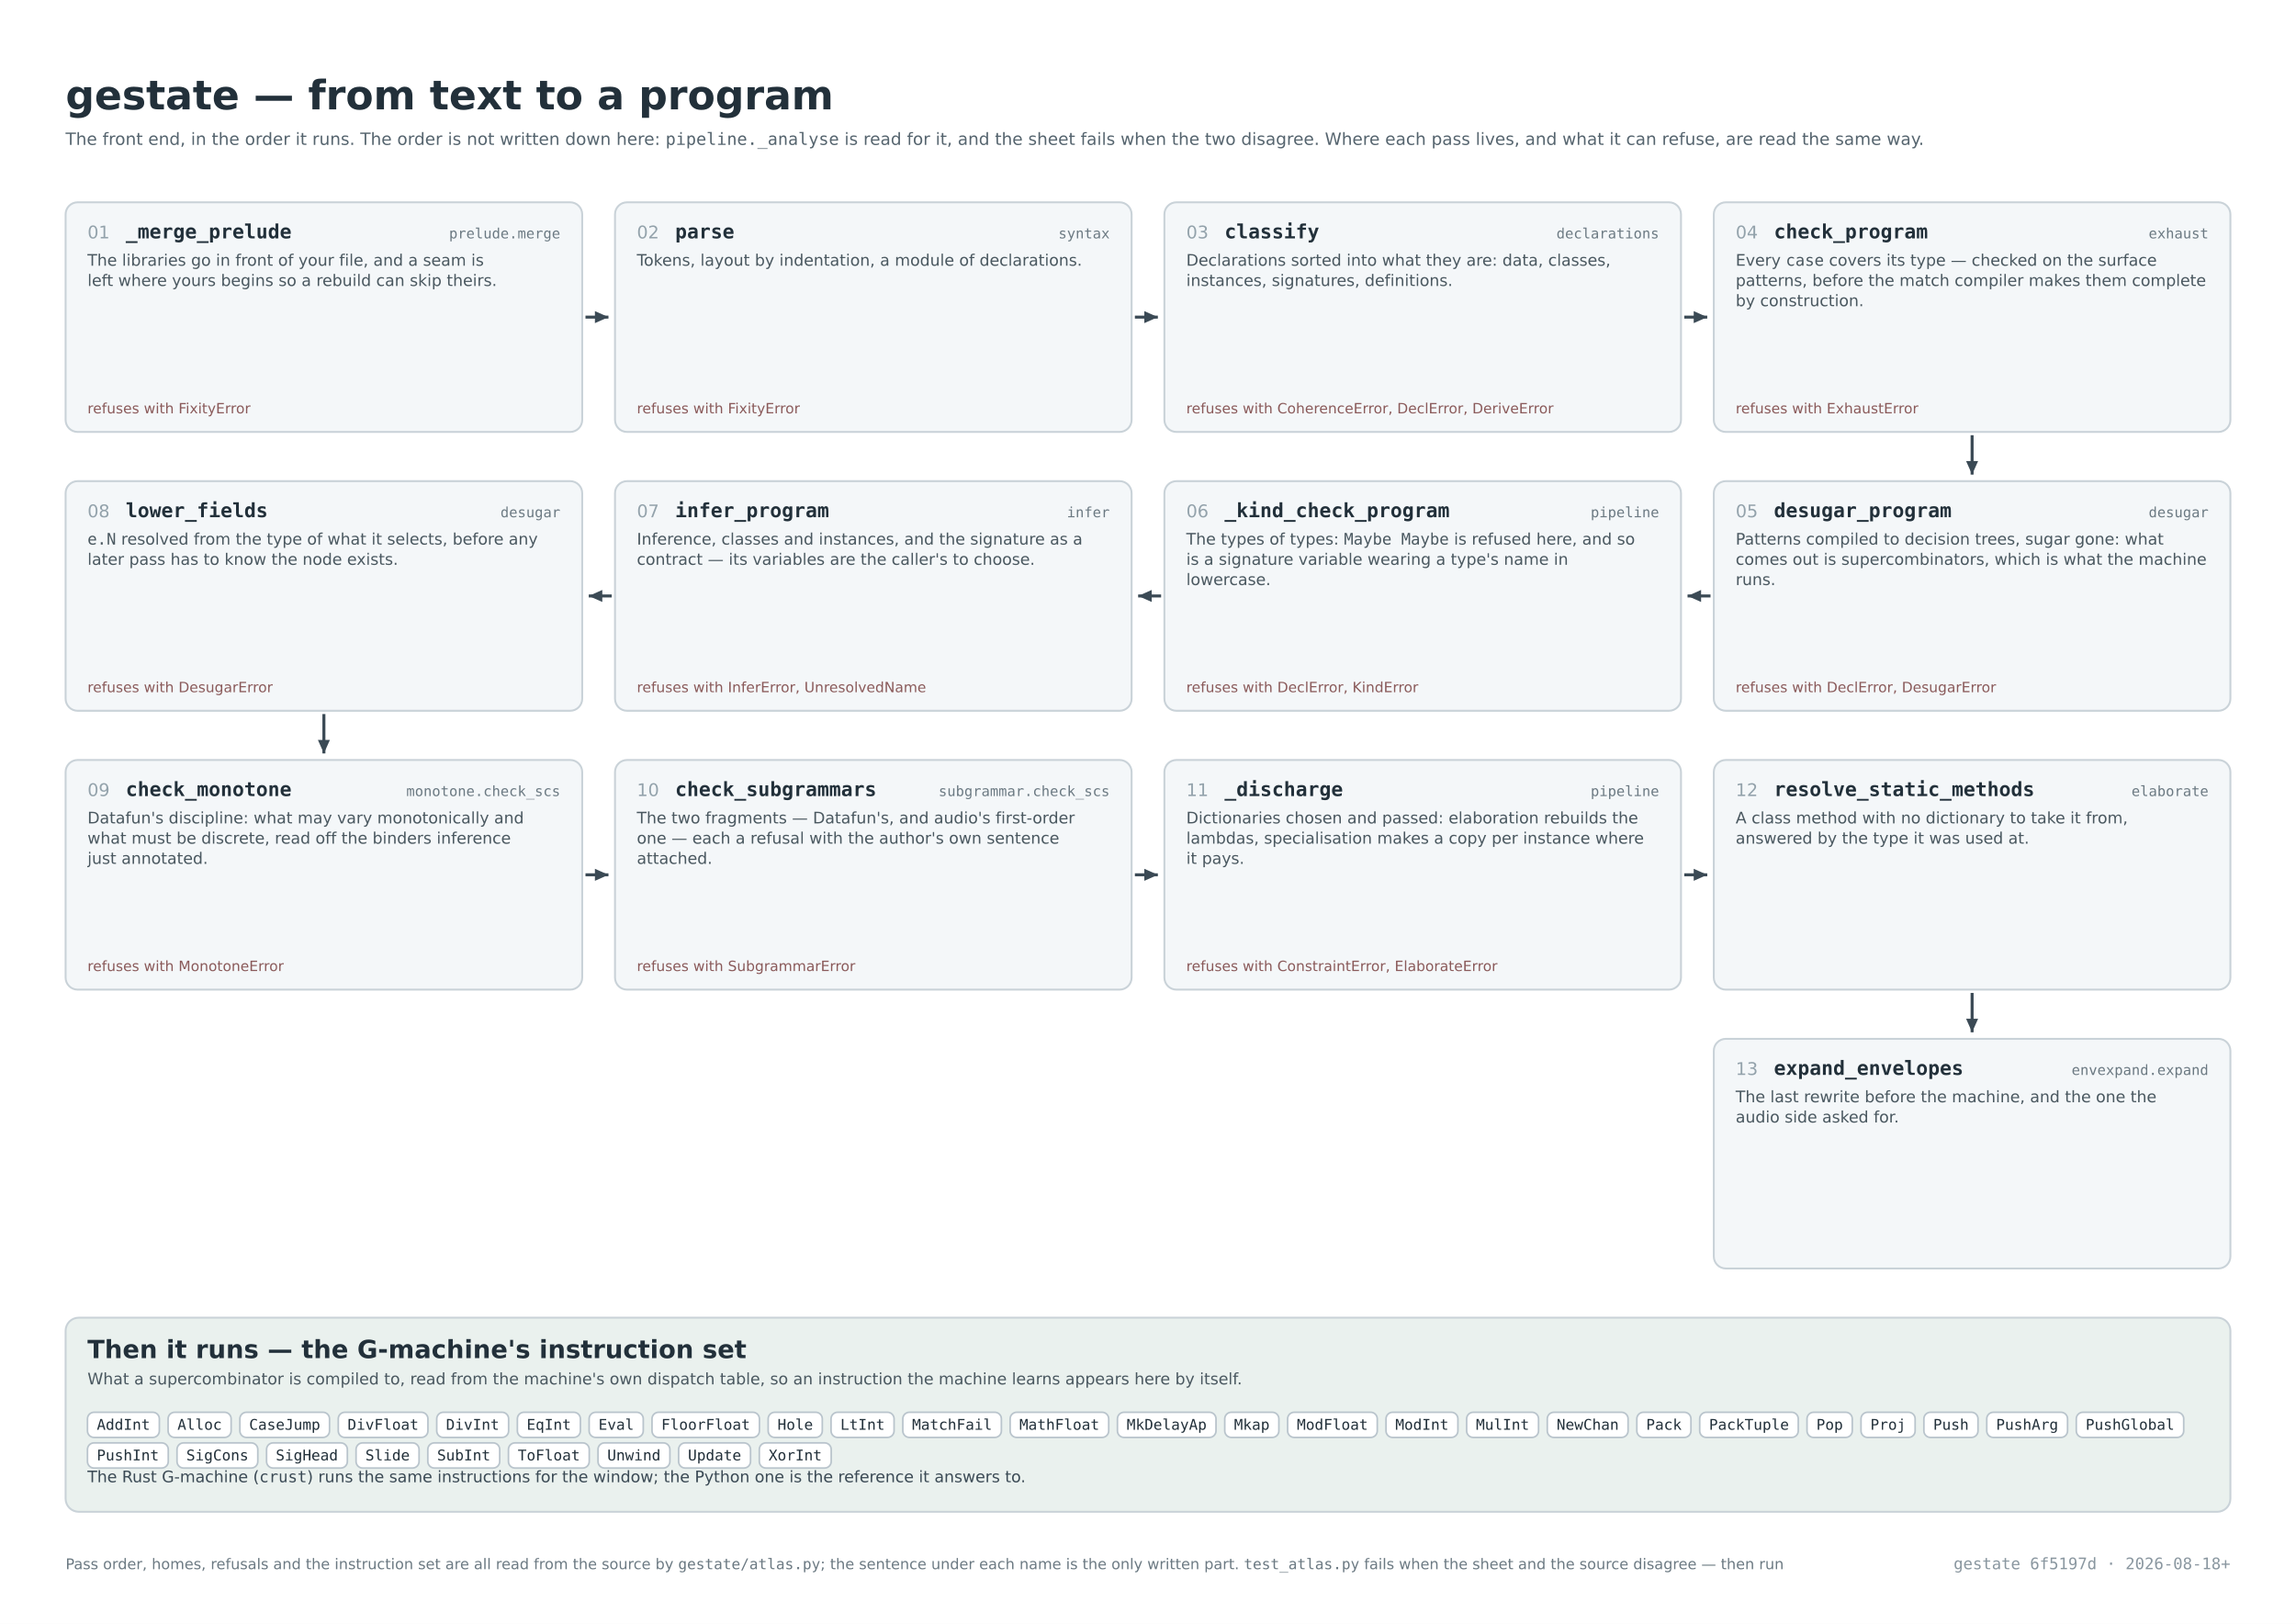
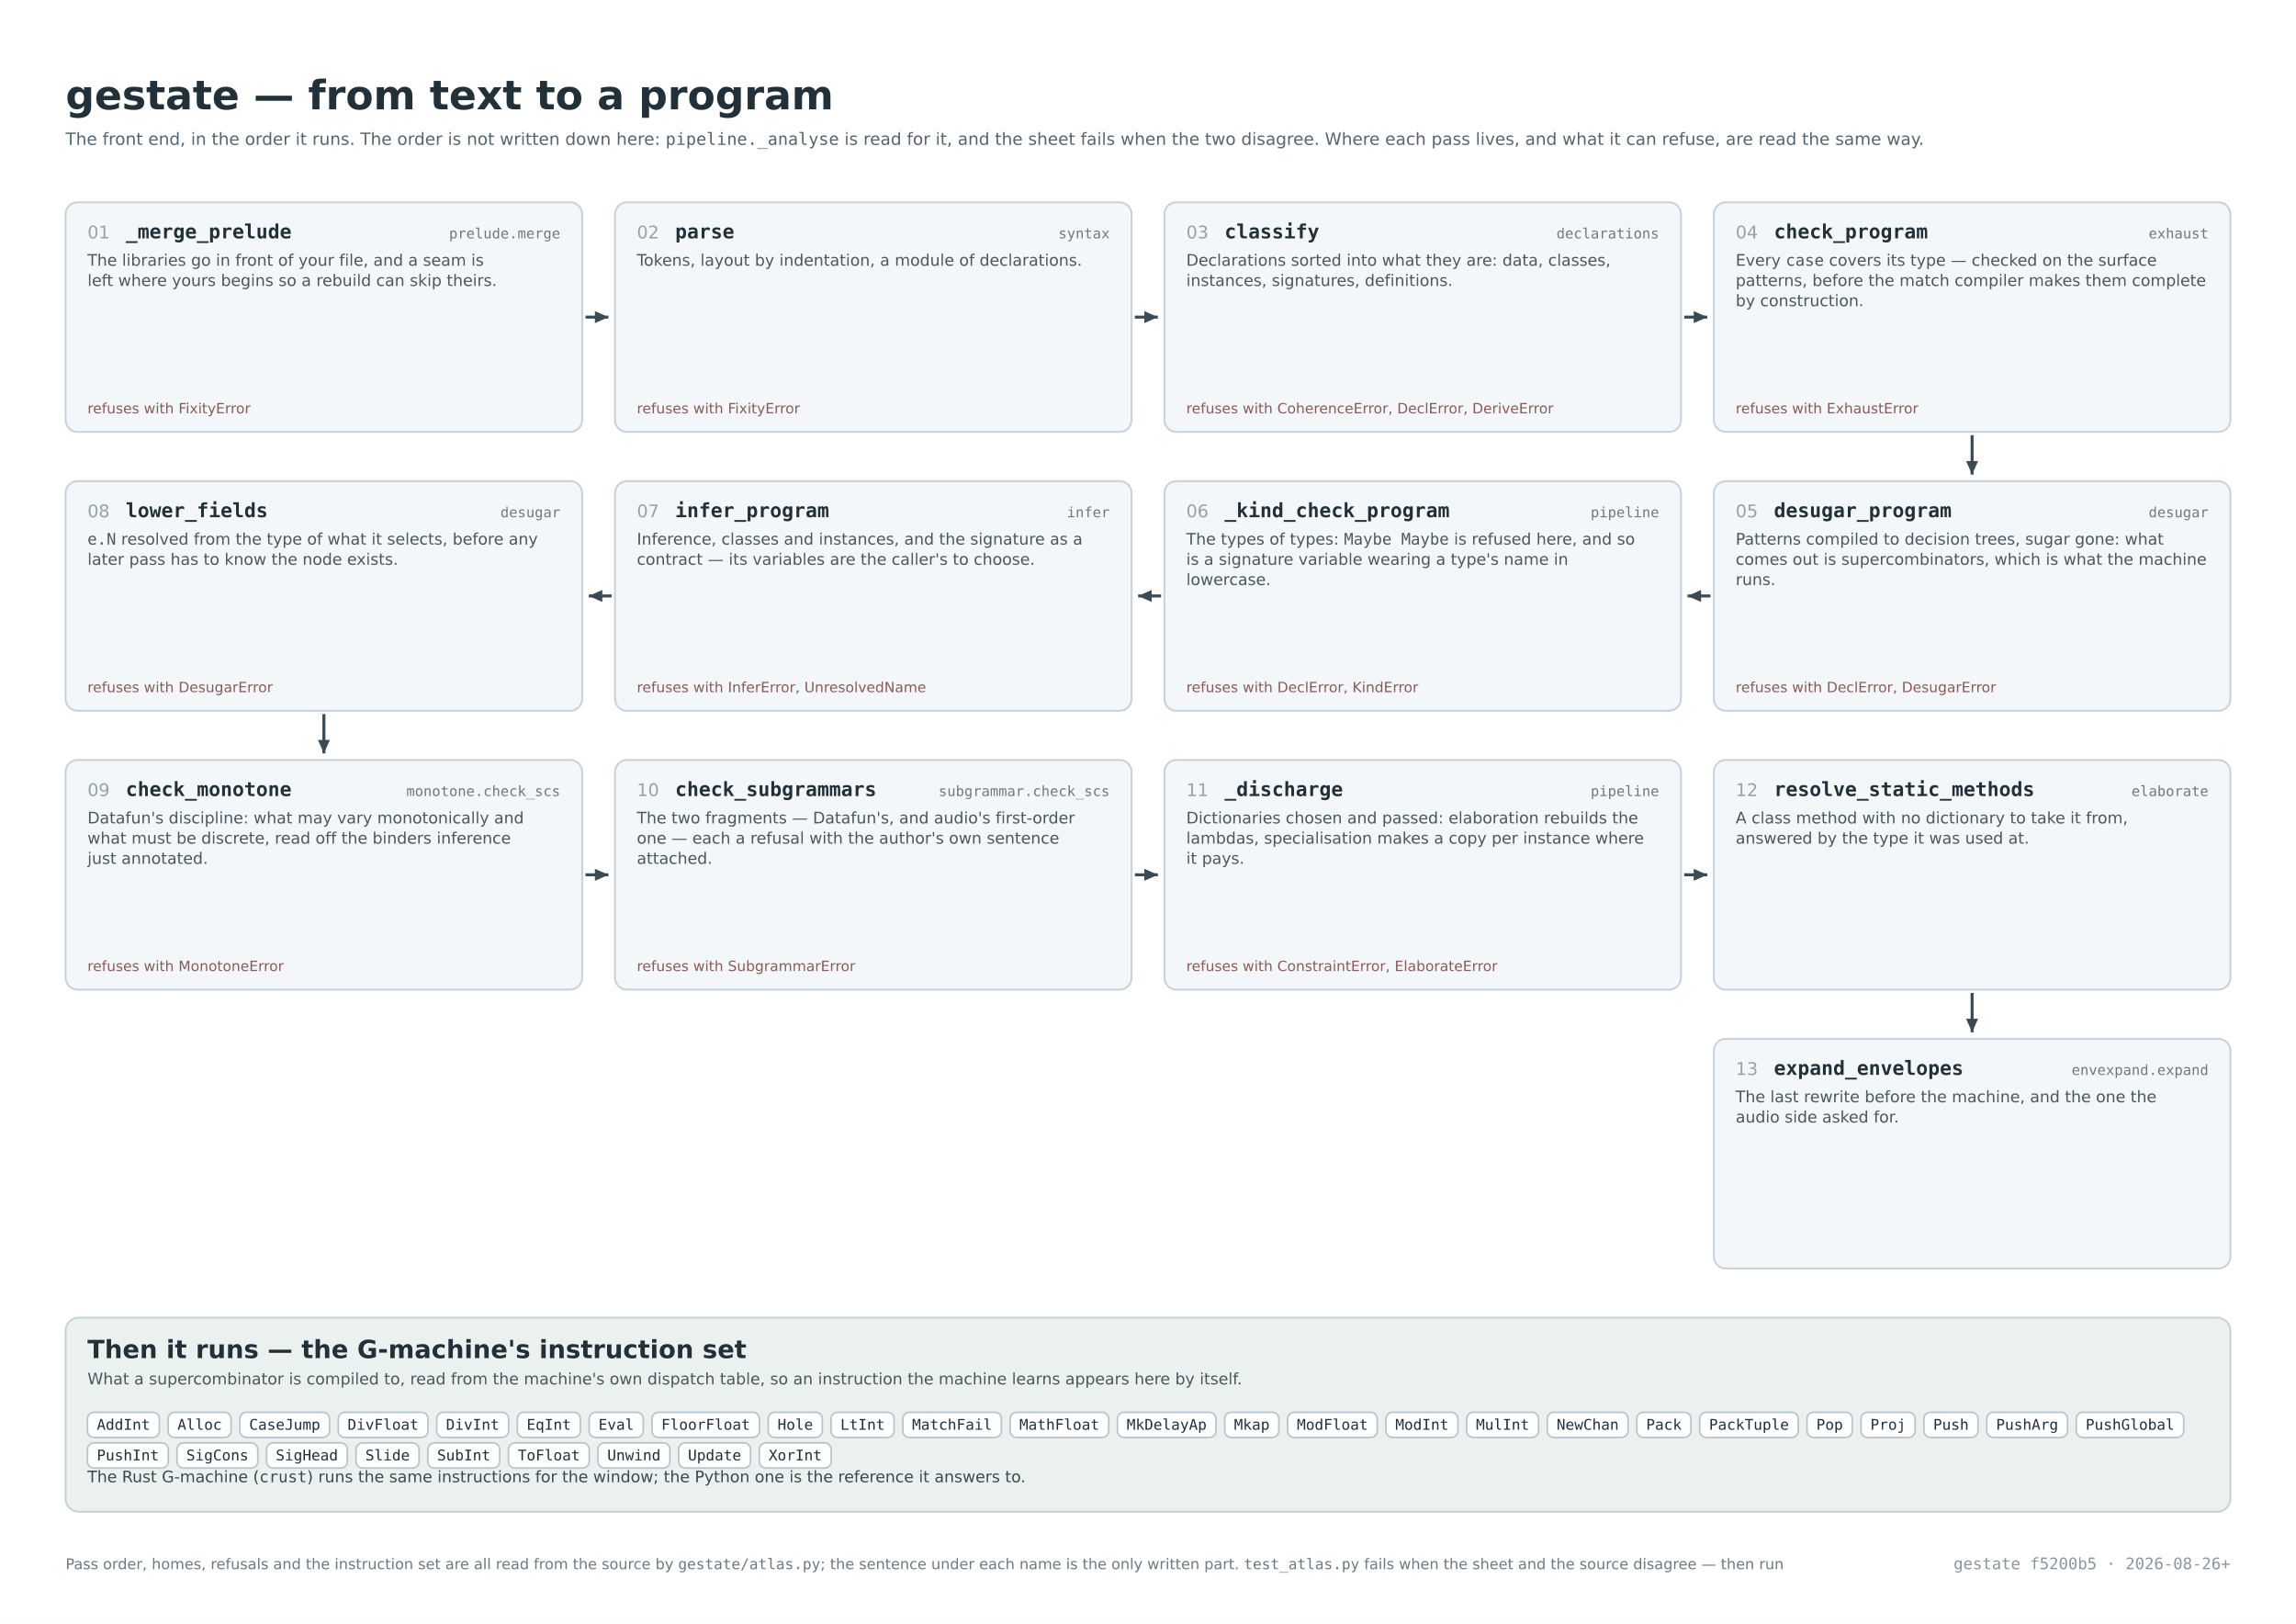
<svg xmlns="http://www.w3.org/2000/svg" width="420mm" height="297mm" viewBox="0 0 420 297">
  <defs>
    <marker id="tip" viewBox="0 0 10 10" refX="9" refY="5" markerWidth="5" markerHeight="5" orient="auto-start-reverse">
      <path d="M 0 1 L 9 5 L 0 9 z" fill="#3b4a55" />
    </marker>
  </defs>
  <style>
  text { font-family: 'DejaVu Sans', Verdana, sans-serif; fill: #22303a; }
  .mono, .chiptext { font-family: 'DejaVu Sans Mono', Consolas, monospace; }
  .title { font-size: 7.4px; font-weight: 700; }
  .subtitle { font-size: 3.1px; fill: #55646e; }
  .foot { font-size: 2.7px; fill: #6b7982; }
  .stamp { font-size: 2.9px; fill: #8a97a0; text-anchor: end; font-family: 'DejaVu Sans Mono', Consolas, monospace; }
  .lane { stroke: #c9d2d8; stroke-width: 0.35; }
  .lanetitle { font-size: 4.6px; font-weight: 700; }
  .step { font-size: 3.6px; font-weight: 700; }
  .stepnum { font-size: 3.2px; fill: #93a2ab; }
  .home { font-size: 2.6px; fill: #6b7982; text-anchor: end; }
  .refuses { font-size: 2.6px; fill: #8a5a5a; }
  .note { font-size: 2.9px; fill: #4a5860; }
  .extra { font-size: 2.9px; fill: #3b4a55; }
  .chip { fill: #ffffff; stroke: #b9c4cc; stroke-width: 0.3; }
  .chiptext { font-size: 2.7px; text-anchor: middle; }
  .edge { stroke: #3b4a55; stroke-width: 0.55; fill: none; }
  .edgetext { font-size: 2.7px; fill: #3b4a55; text-anchor: middle; }
</style>
  <rect x="0" y="0" width="420" height="297" fill="#ffffff" />
  <text class="title" x="12.00" y="20.00">gestate — from text to a program</text>
  <text class="subtitle" x="12.00" y="26.50">The front end, in the order it runs. The order is not written down here: <tspan class="mono">pipeline._analyse</tspan> is read for it, and the sheet fails when the two disagree. Where each pass lives, and what it can refuse, are read the same way.</text>
  <text class="foot" x="12.00" y="287.00">Pass order, homes, refusals and the instruction set are all read from the source by <tspan class="mono">gestate/atlas.py</tspan>; the sentence under each name is the only written part. <tspan class="mono">test_atlas.py</tspan> fails when the sheet and the source disagree — then run</text>
-   <text class="stamp" x="408.00" y="287.00">gestate 6f5197d · 2026-08-18+</text>
+   <text class="stamp" x="408.00" y="287.00">gestate f5200b5 · 2026-08-26+</text>
  <rect class="lane" x="12.00" y="37.00" width="94.50" height="42.00" rx="2.2" style="fill:#f4f7f9" />
  <text class="stepnum" x="16.00" y="43.60">01</text>
  <text class="step mono" x="23.00" y="43.60">_merge_prelude</text>
  <text class="home mono" x="102.50" y="43.60">prelude.merge</text>
  <text class="note" x="16.00" y="48.60">The libraries go in front of your file, and a seam is</text>
  <text class="note" x="16.00" y="52.30">left where yours begins so a rebuild can skip theirs.</text>
  <text class="refuses" x="16.00" y="75.60">refuses with FixityError</text>
  <rect class="lane" x="112.50" y="37.00" width="94.50" height="42.00" rx="2.2" style="fill:#f4f7f9" />
  <text class="stepnum" x="116.50" y="43.60">02</text>
  <text class="step mono" x="123.50" y="43.60">parse</text>
  <text class="home mono" x="203.00" y="43.60">syntax</text>
  <text class="note" x="116.50" y="48.60">Tokens, layout by indentation, a module of declarations.</text>
  <text class="refuses" x="116.50" y="75.60">refuses with FixityError</text>
  <rect class="lane" x="213.00" y="37.00" width="94.50" height="42.00" rx="2.2" style="fill:#f4f7f9" />
  <text class="stepnum" x="217.00" y="43.60">03</text>
  <text class="step mono" x="224.00" y="43.60">classify</text>
  <text class="home mono" x="303.50" y="43.60">declarations</text>
  <text class="note" x="217.00" y="48.60">Declarations sorted into what they are: data, classes,</text>
  <text class="note" x="217.00" y="52.30">instances, signatures, definitions.</text>
  <text class="refuses" x="217.00" y="75.60">refuses with CoherenceError, DeclError, DeriveError</text>
  <rect class="lane" x="313.50" y="37.00" width="94.50" height="42.00" rx="2.2" style="fill:#f4f7f9" />
  <text class="stepnum" x="317.50" y="43.60">04</text>
  <text class="step mono" x="324.50" y="43.60">check_program</text>
  <text class="home mono" x="404.00" y="43.60">exhaust</text>
  <text class="note" x="317.50" y="48.60">Every <tspan class="mono">case</tspan> covers its type — checked on the surface</text>
  <text class="note" x="317.50" y="52.30">patterns, before the match compiler makes them complete</text>
  <text class="note" x="317.50" y="56.00">by construction.</text>
  <text class="refuses" x="317.50" y="75.60">refuses with ExhaustError</text>
  <rect class="lane" x="313.50" y="88.00" width="94.50" height="42.00" rx="2.2" style="fill:#f4f7f9" />
  <text class="stepnum" x="317.50" y="94.60">05</text>
  <text class="step mono" x="324.50" y="94.60">desugar_program</text>
  <text class="home mono" x="404.00" y="94.60">desugar</text>
  <text class="note" x="317.50" y="99.60">Patterns compiled to decision trees, sugar gone: what</text>
  <text class="note" x="317.50" y="103.30">comes out is supercombinators, which is what the machine</text>
  <text class="note" x="317.50" y="107.00">runs.</text>
  <text class="refuses" x="317.50" y="126.60">refuses with DeclError, DesugarError</text>
  <rect class="lane" x="213.00" y="88.00" width="94.50" height="42.00" rx="2.2" style="fill:#f4f7f9" />
  <text class="stepnum" x="217.00" y="94.60">06</text>
  <text class="step mono" x="224.00" y="94.60">_kind_check_program</text>
  <text class="home mono" x="303.50" y="94.60">pipeline</text>
  <text class="note" x="217.00" y="99.60">The types of types: <tspan class="mono">Maybe Maybe</tspan> is refused here, and so</text>
  <text class="note" x="217.00" y="103.30">is a signature variable wearing a type's name in</text>
  <text class="note" x="217.00" y="107.00">lowercase.</text>
  <text class="refuses" x="217.00" y="126.60">refuses with DeclError, KindError</text>
  <rect class="lane" x="112.50" y="88.00" width="94.50" height="42.00" rx="2.2" style="fill:#f4f7f9" />
  <text class="stepnum" x="116.50" y="94.60">07</text>
  <text class="step mono" x="123.50" y="94.60">infer_program</text>
  <text class="home mono" x="203.00" y="94.60">infer</text>
  <text class="note" x="116.50" y="99.60">Inference, classes and instances, and the signature as a</text>
  <text class="note" x="116.50" y="103.30">contract — its variables are the caller's to choose.</text>
  <text class="refuses" x="116.50" y="126.60">refuses with InferError, UnresolvedName</text>
  <rect class="lane" x="12.00" y="88.00" width="94.50" height="42.00" rx="2.2" style="fill:#f4f7f9" />
  <text class="stepnum" x="16.00" y="94.60">08</text>
  <text class="step mono" x="23.00" y="94.60">lower_fields</text>
  <text class="home mono" x="102.50" y="94.60">desugar</text>
  <text class="note" x="16.00" y="99.60">
    <tspan class="mono">e.N</tspan> resolved from the type of what it selects, before any</text>
  <text class="note" x="16.00" y="103.30">later pass has to know the node exists.</text>
  <text class="refuses" x="16.00" y="126.60">refuses with DesugarError</text>
  <rect class="lane" x="12.00" y="139.00" width="94.50" height="42.00" rx="2.2" style="fill:#f4f7f9" />
  <text class="stepnum" x="16.00" y="145.60">09</text>
  <text class="step mono" x="23.00" y="145.60">check_monotone</text>
  <text class="home mono" x="102.50" y="145.60">monotone.check_scs</text>
  <text class="note" x="16.00" y="150.60">Datafun's discipline: what may vary monotonically and</text>
  <text class="note" x="16.00" y="154.30">what must be discrete, read off the binders inference</text>
  <text class="note" x="16.00" y="158.00">just annotated.</text>
  <text class="refuses" x="16.00" y="177.60">refuses with MonotoneError</text>
  <rect class="lane" x="112.50" y="139.00" width="94.50" height="42.00" rx="2.2" style="fill:#f4f7f9" />
  <text class="stepnum" x="116.50" y="145.60">10</text>
  <text class="step mono" x="123.50" y="145.60">check_subgrammars</text>
  <text class="home mono" x="203.00" y="145.60">subgrammar.check_scs</text>
  <text class="note" x="116.50" y="150.60">The two fragments — Datafun's, and audio's first-order</text>
  <text class="note" x="116.50" y="154.30">one — each a refusal with the author's own sentence</text>
  <text class="note" x="116.50" y="158.00">attached.</text>
  <text class="refuses" x="116.50" y="177.60">refuses with SubgrammarError</text>
  <rect class="lane" x="213.00" y="139.00" width="94.50" height="42.00" rx="2.2" style="fill:#f4f7f9" />
  <text class="stepnum" x="217.00" y="145.60">11</text>
  <text class="step mono" x="224.00" y="145.60">_discharge</text>
  <text class="home mono" x="303.50" y="145.60">pipeline</text>
  <text class="note" x="217.00" y="150.60">Dictionaries chosen and passed: elaboration rebuilds the</text>
  <text class="note" x="217.00" y="154.30">lambdas, specialisation makes a copy per instance where</text>
  <text class="note" x="217.00" y="158.00">it pays.</text>
  <text class="refuses" x="217.00" y="177.60">refuses with ConstraintError, ElaborateError</text>
  <rect class="lane" x="313.50" y="139.00" width="94.50" height="42.00" rx="2.2" style="fill:#f4f7f9" />
  <text class="stepnum" x="317.50" y="145.60">12</text>
  <text class="step mono" x="324.50" y="145.60">resolve_static_methods</text>
  <text class="home mono" x="404.00" y="145.60">elaborate</text>
  <text class="note" x="317.50" y="150.60">A class method with no dictionary to take it from,</text>
  <text class="note" x="317.50" y="154.30">answered by the type it was used at.</text>
  <rect class="lane" x="313.50" y="190.00" width="94.50" height="42.00" rx="2.2" style="fill:#f4f7f9" />
  <text class="stepnum" x="317.50" y="196.60">13</text>
  <text class="step mono" x="324.50" y="196.60">expand_envelopes</text>
  <text class="home mono" x="404.00" y="196.60">envexpand.expand</text>
  <text class="note" x="317.50" y="201.60">The last rewrite before the machine, and the one the</text>
  <text class="note" x="317.50" y="205.30">audio side asked for.</text>
  <path class="edge" d="M107.10,58.00 L111.30,58.00" marker-end="url(#tip)" />
  <path class="edge" d="M207.60,58.00 L211.80,58.00" marker-end="url(#tip)" />
  <path class="edge" d="M308.10,58.00 L312.30,58.00" marker-end="url(#tip)" />
  <path class="edge" d="M360.75,79.60 L360.75,86.80" marker-end="url(#tip)" />
  <path class="edge" d="M312.90,109.00 L308.70,109.00" marker-end="url(#tip)" />
  <path class="edge" d="M212.40,109.00 L208.20,109.00" marker-end="url(#tip)" />
  <path class="edge" d="M111.90,109.00 L107.70,109.00" marker-end="url(#tip)" />
  <path class="edge" d="M59.25,130.60 L59.25,137.80" marker-end="url(#tip)" />
  <path class="edge" d="M107.10,160.00 L111.30,160.00" marker-end="url(#tip)" />
  <path class="edge" d="M207.60,160.00 L211.80,160.00" marker-end="url(#tip)" />
  <path class="edge" d="M308.10,160.00 L312.30,160.00" marker-end="url(#tip)" />
  <path class="edge" d="M360.75,181.60 L360.75,188.80" marker-end="url(#tip)" />
  <rect class="lane" x="12.00" y="241.00" width="396.00" height="35.50" rx="2.4" style="fill:#eaf1ee" />
  <text class="lanetitle" x="16.00" y="248.40">Then it runs — the G-machine's instruction set</text>
  <text class="note" x="16.00" y="253.20">What a supercombinator is compiled to, read from the machine's own dispatch table, so an instruction the machine learns appears here by itself.</text>
  <rect class="chip" x="16.00" y="258.30" width="13.15" height="4.6" rx="1.2" />
  <text class="chiptext" x="22.58" y="261.50">AddInt</text>
  <rect class="chip" x="30.75" y="258.30" width="11.53" height="4.6" rx="1.2" />
  <text class="chiptext" x="36.52" y="261.50">Alloc</text>
  <rect class="chip" x="43.88" y="258.30" width="16.40" height="4.6" rx="1.2" />
  <text class="chiptext" x="52.08" y="261.50">CaseJump</text>
  <rect class="chip" x="61.88" y="258.30" width="16.40" height="4.6" rx="1.2" />
  <text class="chiptext" x="70.08" y="261.50">DivFloat</text>
  <rect class="chip" x="79.89" y="258.30" width="13.15" height="4.6" rx="1.2" />
  <text class="chiptext" x="86.46" y="261.50">DivInt</text>
  <rect class="chip" x="94.64" y="258.30" width="11.53" height="4.6" rx="1.2" />
  <text class="chiptext" x="100.40" y="261.50">EqInt</text>
  <rect class="chip" x="107.77" y="258.30" width="9.90" height="4.6" rx="1.2" />
  <text class="chiptext" x="112.72" y="261.50">Eval</text>
  <rect class="chip" x="119.27" y="258.30" width="19.65" height="4.6" rx="1.2" />
  <text class="chiptext" x="129.09" y="261.50">FloorFloat</text>
  <rect class="chip" x="140.52" y="258.30" width="9.90" height="4.6" rx="1.2" />
  <text class="chiptext" x="145.47" y="261.50">Hole</text>
  <rect class="chip" x="152.02" y="258.30" width="11.53" height="4.6" rx="1.2" />
  <text class="chiptext" x="157.79" y="261.50">LtInt</text>
  <rect class="chip" x="165.15" y="258.30" width="18.03" height="4.6" rx="1.2" />
  <text class="chiptext" x="174.16" y="261.50">MatchFail</text>
  <rect class="chip" x="184.78" y="258.30" width="18.03" height="4.6" rx="1.2" />
  <text class="chiptext" x="193.79" y="261.50">MathFloat</text>
  <rect class="chip" x="204.41" y="258.30" width="18.03" height="4.6" rx="1.2" />
  <text class="chiptext" x="213.42" y="261.50">MkDelayAp</text>
  <rect class="chip" x="224.04" y="258.30" width="9.90" height="4.6" rx="1.2" />
  <text class="chiptext" x="228.99" y="261.50">Mkap</text>
  <rect class="chip" x="235.54" y="258.30" width="16.40" height="4.6" rx="1.2" />
  <text class="chiptext" x="243.74" y="261.50">ModFloat</text>
  <rect class="chip" x="253.54" y="258.30" width="13.15" height="4.6" rx="1.2" />
  <text class="chiptext" x="260.12" y="261.50">ModInt</text>
  <rect class="chip" x="268.29" y="258.30" width="13.15" height="4.6" rx="1.2" />
  <text class="chiptext" x="274.87" y="261.50">MulInt</text>
  <rect class="chip" x="283.04" y="258.30" width="14.78" height="4.6" rx="1.2" />
  <text class="chiptext" x="290.43" y="261.50">NewChan</text>
  <rect class="chip" x="299.42" y="258.30" width="9.90" height="4.6" rx="1.2" />
  <text class="chiptext" x="304.37" y="261.50">Pack</text>
  <rect class="chip" x="310.92" y="258.30" width="18.03" height="4.6" rx="1.2" />
  <text class="chiptext" x="319.94" y="261.50">PackTuple</text>
  <rect class="chip" x="330.55" y="258.30" width="8.28" height="4.6" rx="1.2" />
  <text class="chiptext" x="334.69" y="261.50">Pop</text>
  <rect class="chip" x="340.43" y="258.30" width="9.90" height="4.6" rx="1.2" />
  <text class="chiptext" x="345.38" y="261.50">Proj</text>
  <rect class="chip" x="351.93" y="258.30" width="9.90" height="4.6" rx="1.2" />
  <text class="chiptext" x="356.88" y="261.50">Push</text>
  <rect class="chip" x="363.43" y="258.30" width="14.78" height="4.6" rx="1.2" />
  <text class="chiptext" x="370.82" y="261.50">PushArg</text>
  <rect class="chip" x="379.81" y="258.30" width="19.65" height="4.6" rx="1.2" />
  <text class="chiptext" x="389.64" y="261.50">PushGlobal</text>
  <rect class="chip" x="16.00" y="263.90" width="14.78" height="4.6" rx="1.2" />
  <text class="chiptext" x="23.39" y="267.10">PushInt</text>
  <rect class="chip" x="32.38" y="263.90" width="14.78" height="4.6" rx="1.2" />
  <text class="chiptext" x="39.77" y="267.10">SigCons</text>
  <rect class="chip" x="48.76" y="263.90" width="14.78" height="4.6" rx="1.2" />
  <text class="chiptext" x="56.14" y="267.10">SigHead</text>
  <rect class="chip" x="65.13" y="263.90" width="11.53" height="4.6" rx="1.2" />
  <text class="chiptext" x="70.90" y="267.10">Slide</text>
  <rect class="chip" x="78.26" y="263.90" width="13.15" height="4.6" rx="1.2" />
  <text class="chiptext" x="84.84" y="267.10">SubInt</text>
  <rect class="chip" x="93.01" y="263.90" width="14.78" height="4.6" rx="1.2" />
  <text class="chiptext" x="100.40" y="267.10">ToFloat</text>
  <rect class="chip" x="109.39" y="263.90" width="13.15" height="4.6" rx="1.2" />
  <text class="chiptext" x="115.97" y="267.10">Unwind</text>
  <rect class="chip" x="124.14" y="263.90" width="13.15" height="4.6" rx="1.2" />
  <text class="chiptext" x="130.72" y="267.10">Update</text>
  <rect class="chip" x="138.90" y="263.90" width="13.15" height="4.6" rx="1.2" />
  <text class="chiptext" x="145.47" y="267.10">XorInt</text>
  <text class="extra" x="16.00" y="271.10">The Rust G-machine (<tspan class="mono">crust</tspan>) runs the same instructions for the window; the Python one is the reference it answers to.</text>
</svg>
